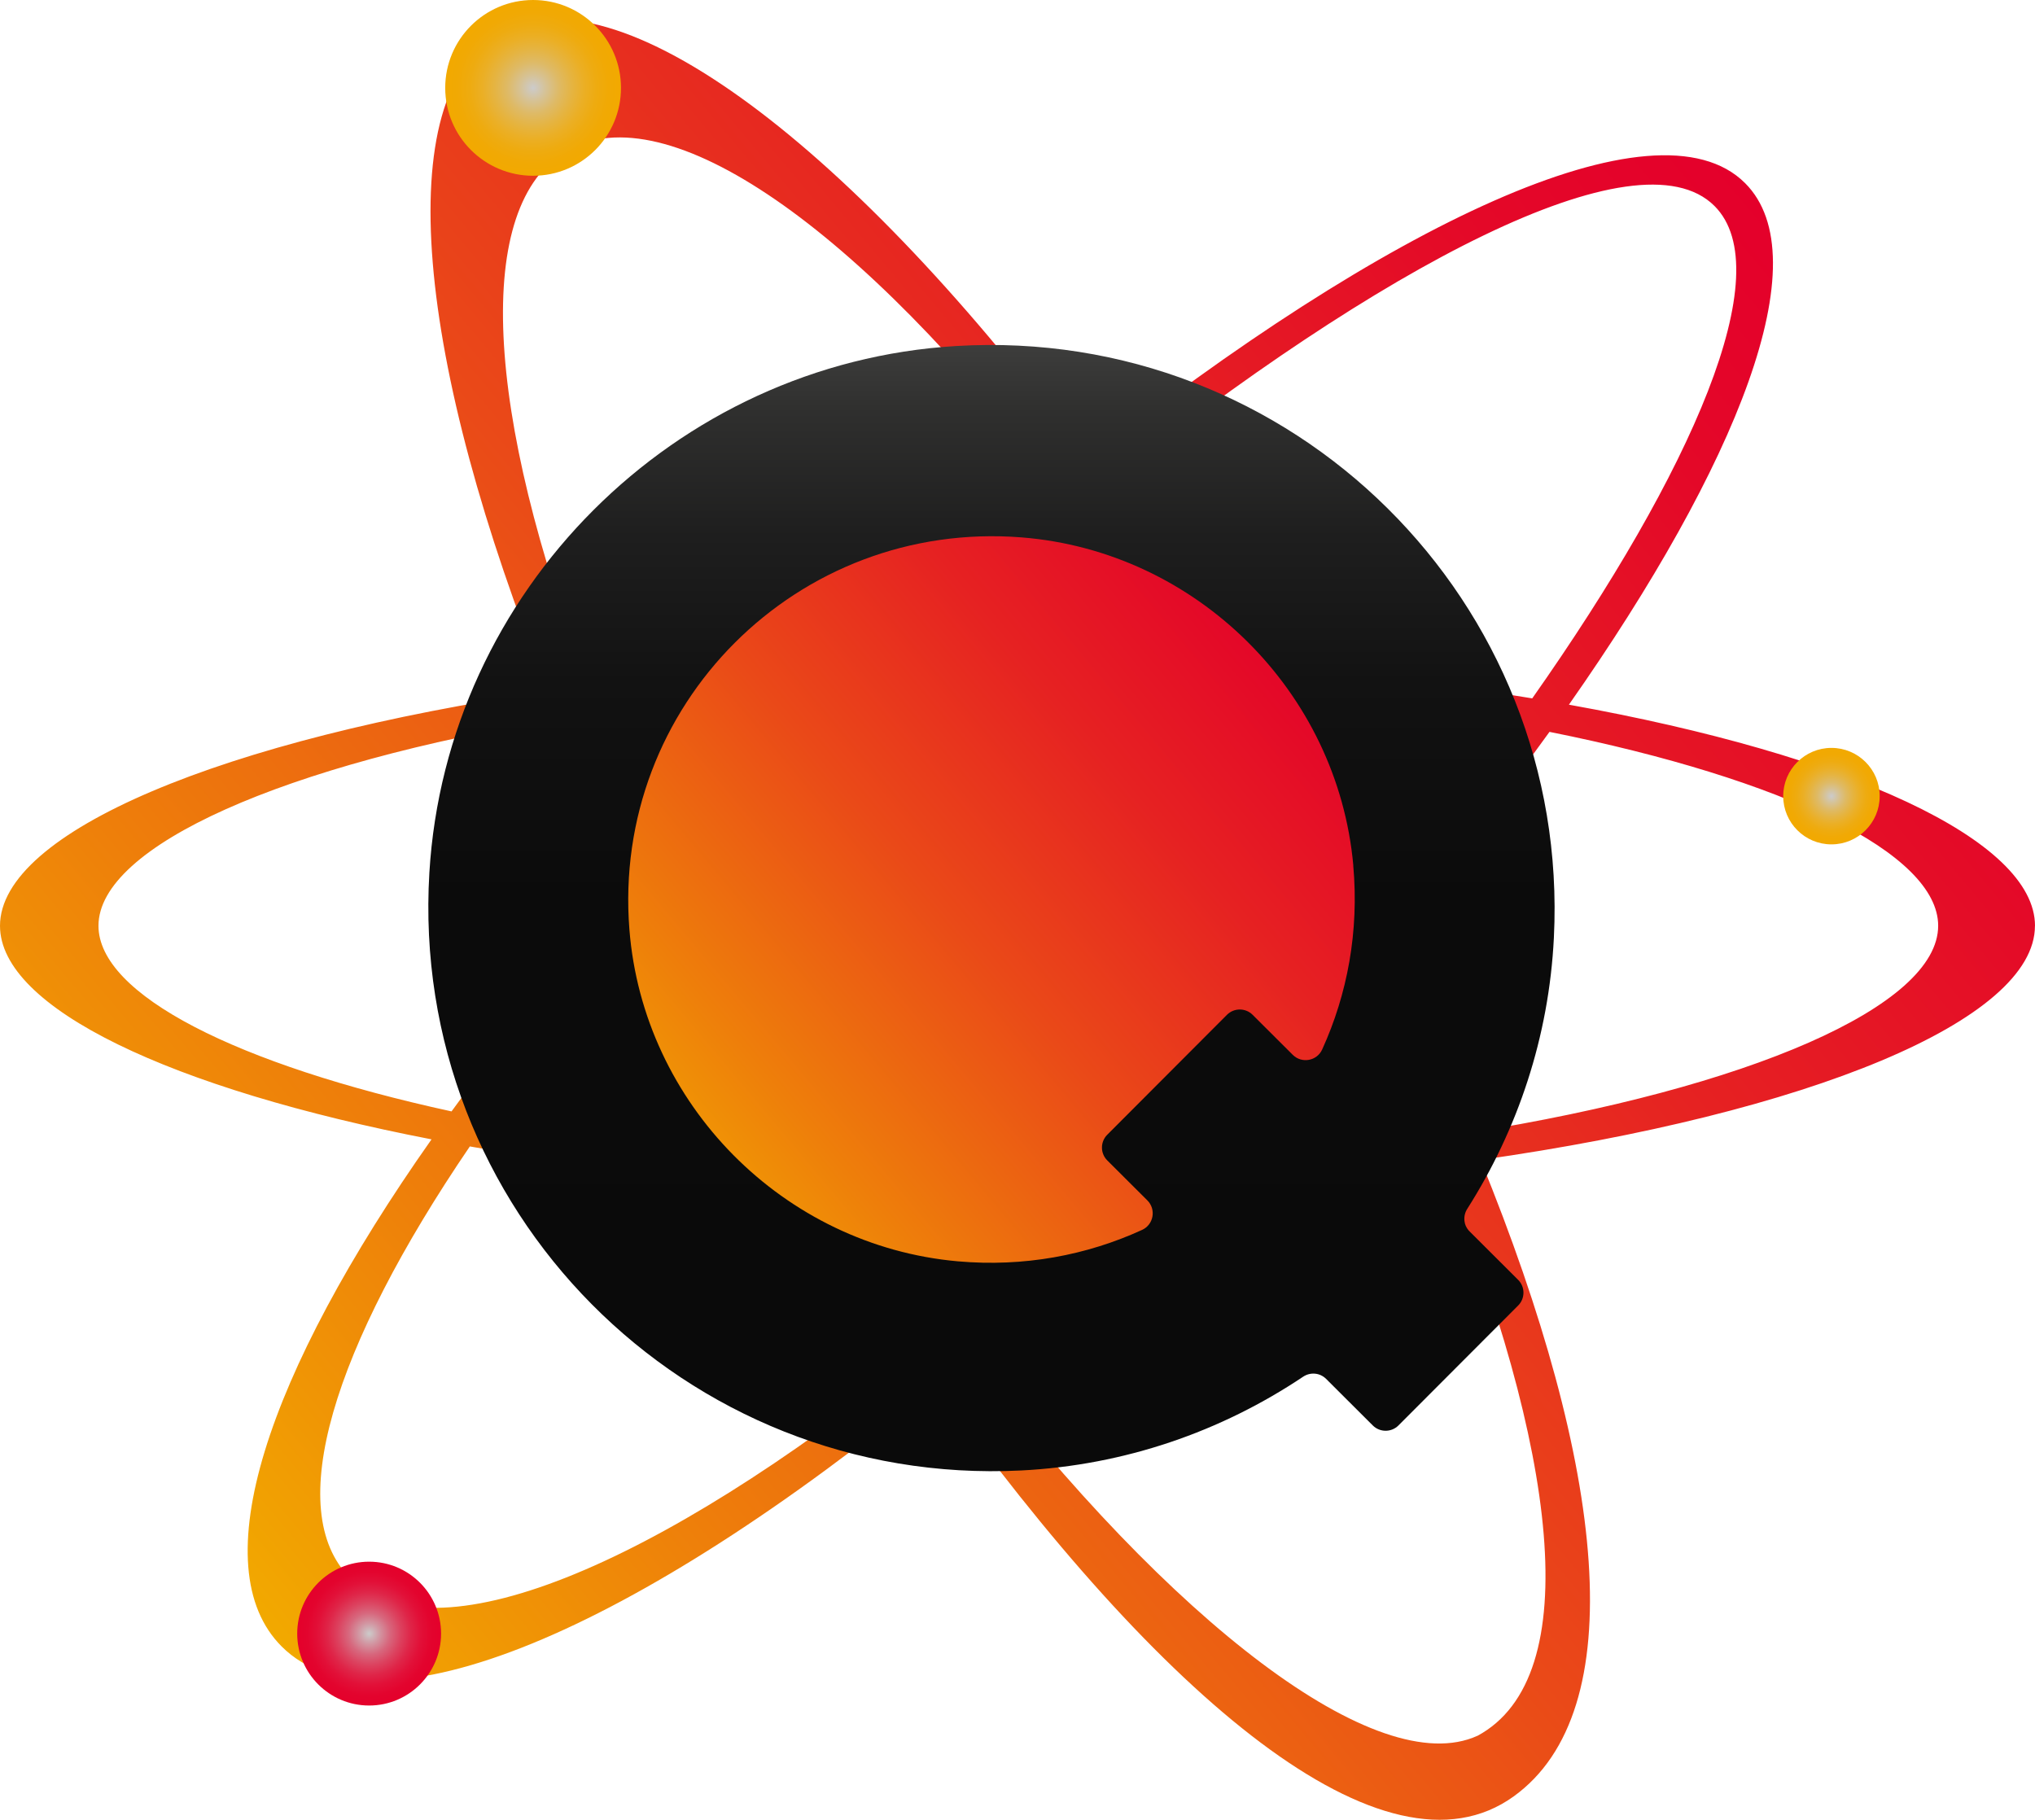
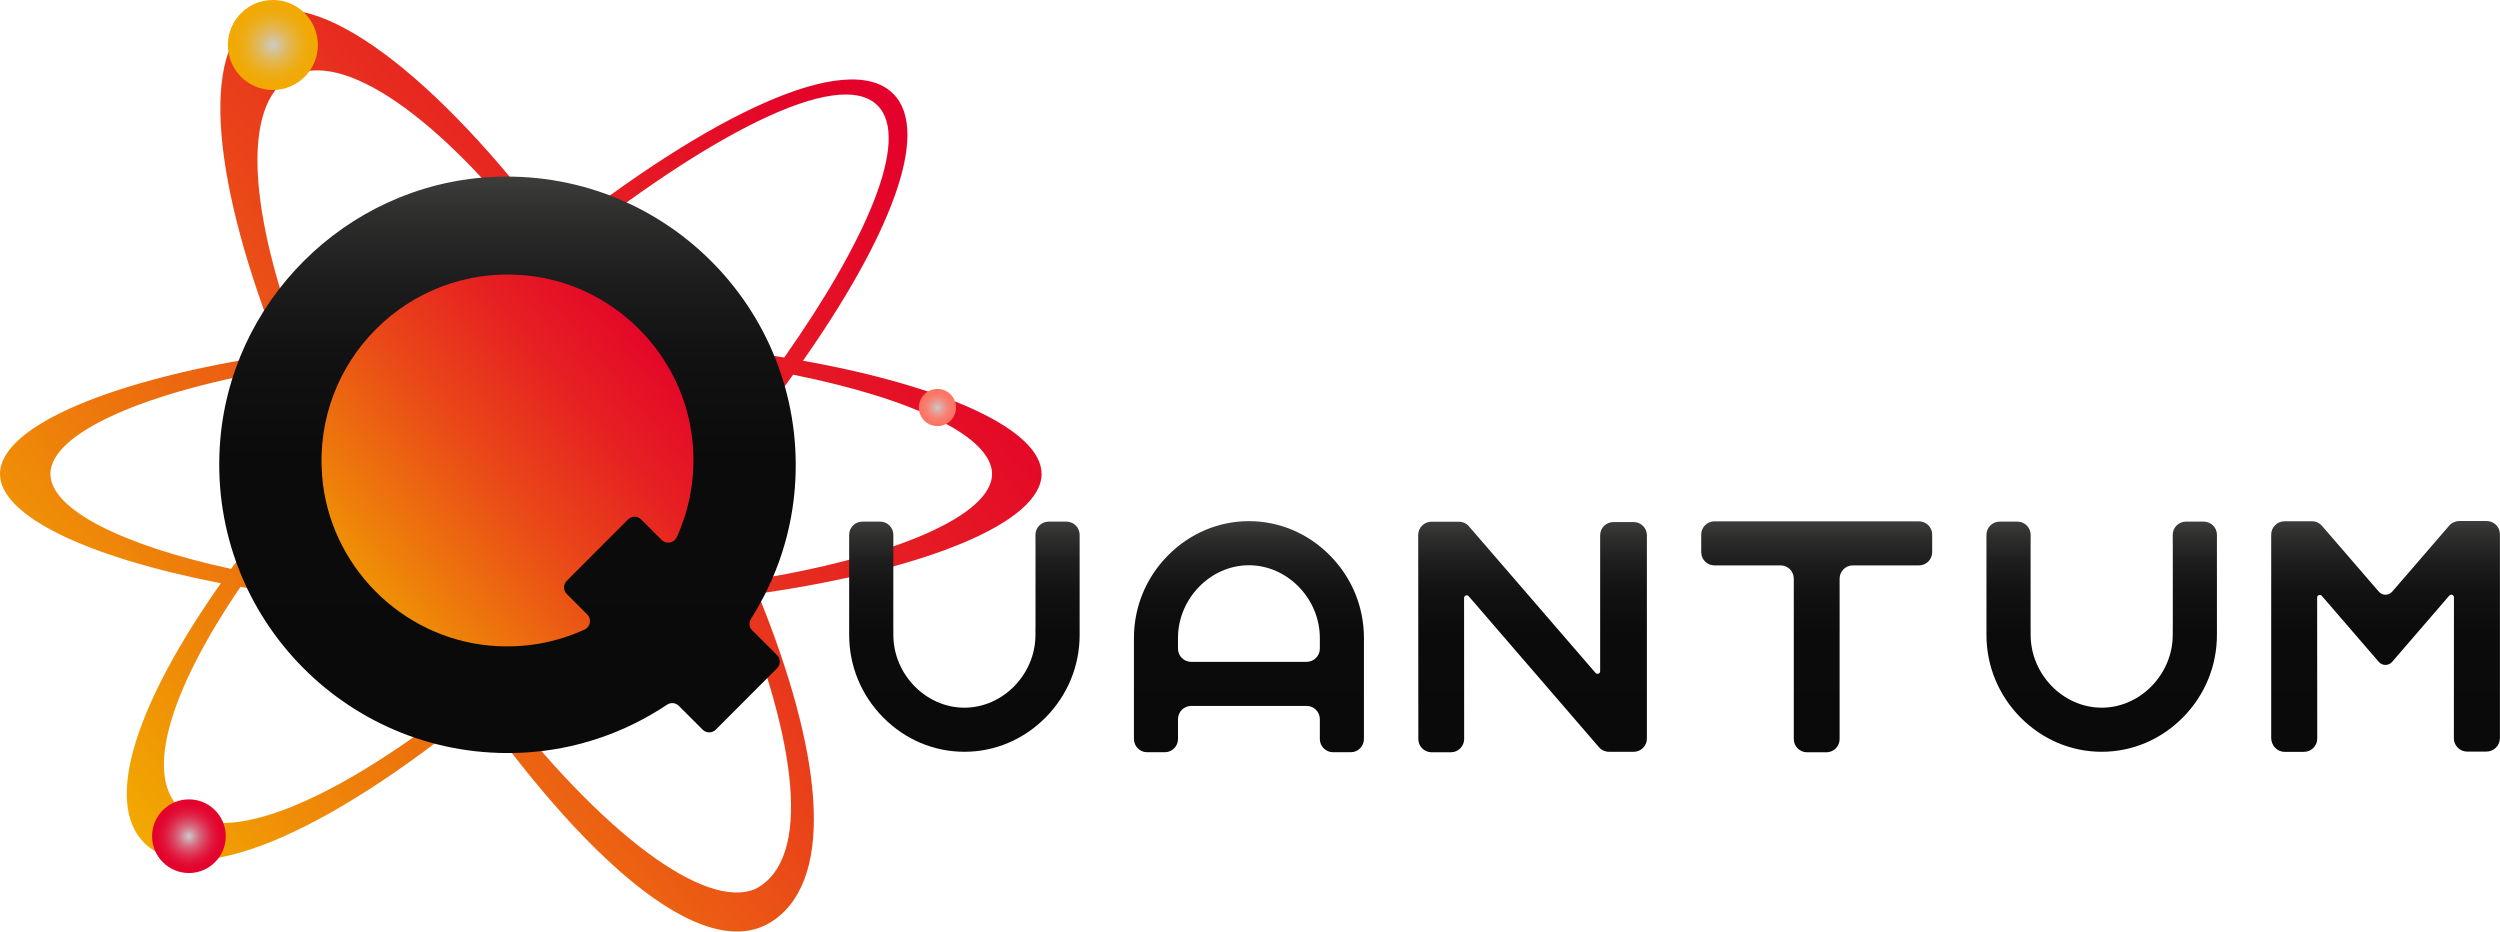
- <svg xmlns="http://www.w3.org/2000/svg" xmlns:xlink="http://www.w3.org/1999/xlink" id="Layer_2" data-name="Layer 2" viewBox="0 0 348.02 311.23">
+ <svg xmlns="http://www.w3.org/2000/svg" xmlns:xlink="http://www.w3.org/1999/xlink" id="Layer_2" data-name="Layer 2" viewBox="0 0 835.65 311.36">
  <defs>
    <style>
      .cls-1 {
        fill: url(#linear-gradient-2);
      }

      .cls-2 {
+         fill: url(#linear-gradient-6);
+       }
+ 
+       .cls-3 {
        fill: url(#radial-gradient);
      }

-       .cls-3 {
+       .cls-4 {
+         fill: url(#linear-gradient-5);
+       }
+ 
+       .cls-5 {
        fill: url(#radial-gradient-2);
      }

-       .cls-4 {
+       .cls-6 {
        fill: url(#radial-gradient-3);
      }

-       .cls-5 {
+       .cls-7 {
+         fill: url(#linear-gradient-7);
+       }
+ 
+       .cls-8 {
+         fill: url(#linear-gradient-9);
+       }
+ 
+       .cls-9 {
        fill: url(#linear-gradient-3);
      }

-       .cls-6 {
+       .cls-10 {
        fill: url(#linear-gradient);
      }
+ 
+       .cls-11 {
+         fill: url(#linear-gradient-4);
+       }
+ 
+       .cls-12 {
+         fill: url(#linear-gradient-8);
+       }
    </style>
-     <linearGradient id="linear-gradient" x1="37.65" y1="269.17" x2="307.84" y2="42.44" gradientUnits="userSpaceOnUse">
+     <linearGradient id="linear-gradient" x1="37.66" y1="269.28" x2="307.97" y2="42.46" gradientUnits="userSpaceOnUse">
      <stop offset="0" stop-color="#f2a900" />
      <stop offset=".19" stop-color="#ee7f0a" />
      <stop offset=".46" stop-color="#ea4918" />
      <stop offset=".7" stop-color="#e62122" />
      <stop offset=".89" stop-color="#e40828" />
      <stop offset="1" stop-color="#e4002b" />
    </linearGradient>
-     <radialGradient id="radial-gradient" cx="91.17" cy="15.03" fx="91.17" fy="15.03" r="15.03" gradientUnits="userSpaceOnUse">
+     <radialGradient id="radial-gradient" cx="91.21" cy="15.04" fx="91.21" fy="15.04" r="15.04" gradientUnits="userSpaceOnUse">
      <stop offset="0" stop-color="#ccc" />
      <stop offset="0" stop-color="#cccbcb" />
      <stop offset=".15" stop-color="#d6c295" />
      <stop offset=".29" stop-color="#deba67" />
      <stop offset=".44" stop-color="#e5b442" />
      <stop offset=".58" stop-color="#ebaf25" />
      <stop offset=".72" stop-color="#eeab10" />
      <stop offset=".86" stop-color="#f1a904" />
      <stop offset="1" stop-color="#f2a900" />
    </radialGradient>
-     <linearGradient id="linear-gradient-2" x1="109.62" y1="205.34" x2="230.12" y2="104.22" xlink:href="#linear-gradient" />
-     <linearGradient id="linear-gradient-3" x1="169.56" y1="251.61" x2="169.56" y2="59" gradientUnits="userSpaceOnUse">
+     <linearGradient id="linear-gradient-2" x1="109.66" y1="205.43" x2="230.22" y2="104.27" xlink:href="#linear-gradient" />
+     <linearGradient id="linear-gradient-3" x1="169.63" y1="251.72" x2="169.63" y2="59.02" gradientUnits="userSpaceOnUse">
      <stop offset="0" stop-color="#0a0a0a" />
      <stop offset=".51" stop-color="#0b0b0b" />
      <stop offset=".7" stop-color="#121212" />
      <stop offset=".83" stop-color="#1e1e1e" />
      <stop offset=".94" stop-color="#2f2f2e" />
      <stop offset="1" stop-color="#3d3d3c" />
    </linearGradient>
-     <radialGradient id="radial-gradient-2" cx="63.13" cy="279.39" fx="63.13" fy="279.39" r="12.3" gradientUnits="userSpaceOnUse">
+     <radialGradient id="radial-gradient-2" cx="63.15" cy="279.51" fx="63.15" fy="279.51" r="12.31" gradientUnits="userSpaceOnUse">
      <stop offset="0" stop-color="#ccc" />
      <stop offset="0" stop-color="#cccbcb" />
      <stop offset=".15" stop-color="#d295a1" />
      <stop offset=".29" stop-color="#d7677d" />
      <stop offset=".44" stop-color="#dc425f" />
      <stop offset=".58" stop-color="#df2548" />
      <stop offset=".72" stop-color="#e21038" />
      <stop offset=".86" stop-color="#e3042e" />
      <stop offset="1" stop-color="#e4002b" />
    </radialGradient>
-     <radialGradient id="radial-gradient-3" cx="313.21" cy="136.16" fx="313.21" fy="136.16" r="8.25" xlink:href="#radial-gradient" />
+     <radialGradient id="radial-gradient-3" cx="313.35" cy="136.22" fx="313.35" fy="136.22" r="6.21" gradientUnits="userSpaceOnUse">
+       <stop offset="0" stop-color="#ccc" />
+       <stop offset=".01" stop-color="#cdc9c9" />
+       <stop offset=".21" stop-color="#dfaaa4" />
+       <stop offset=".42" stop-color="#ed9287" />
+       <stop offset=".61" stop-color="#f78072" />
+       <stop offset=".81" stop-color="#fc7666" />
+       <stop offset="1" stop-color="#ff7362" />
+     </radialGradient>
+     <linearGradient id="linear-gradient-4" x1="417.47" y1="251.44" x2="417.47" y2="174.21" gradientUnits="userSpaceOnUse">
+       <stop offset="0" stop-color="#0a0a0a" />
+       <stop offset=".51" stop-color="#0b0b0b" />
+       <stop offset=".7" stop-color="#121212" />
+       <stop offset=".83" stop-color="#1e1e1e" />
+       <stop offset=".94" stop-color="#2f2f2e" />
+       <stop offset="1" stop-color="#3d3d3c" />
+     </linearGradient>
+     <linearGradient id="linear-gradient-5" x1="512.27" y1="251.45" x2="512.27" y2="174.39" xlink:href="#linear-gradient-4" />
+     <linearGradient id="linear-gradient-6" x1="607.25" y1="251.46" x2="607.25" y2="174.26" xlink:href="#linear-gradient-4" />
+     <linearGradient id="linear-gradient-7" x1="702.52" y1="251.29" x2="702.52" y2="174.35" xlink:href="#linear-gradient-4" />
+     <linearGradient id="linear-gradient-8" x1="322.36" y1="251.29" x2="322.36" y2="174.35" xlink:href="#linear-gradient-4" />
+     <linearGradient id="linear-gradient-9" x1="797.42" y1="251.29" x2="797.42" y2="174.16" xlink:href="#linear-gradient-4" />
  </defs>
  <g id="Layer_1-2" data-name="Layer 1">
-     <path class="cls-6" d="m348.02,158.34c0-14.65-31.75-29.21-79.71-37.82,28.85-41.14,42.97-76.37,30.13-89.2-15.21-15.21-61.85,7.42-112.54,47.58C146.15,25.22,105.39-5.88,85.34,5.7c-18.83,10.87-14.2,56.33,8.44,112.53C38.06,126.38,0,142.31,0,158.34c0,14.03,29.16,27.88,73.8,36.52-28.35,40.26-39.2,73.16-25.63,86.73,16.3,16.3,60.49-2.65,111.82-44.81,38.47,53.71,76.97,86.26,98.88,70.45,20.25-14.61,15.82-56.17-5.67-108.85,56.29-8.01,94.81-23.9,94.81-40.03Zm-54.81-123.11c11.16,11.16-3.81,45.32-31.17,84.21-16.05-2.63-33.74-4.61-52.55-5.73-6.71-10.79-13.58-21.02-20.49-30.58,46.73-37.27,91.07-61.05,104.21-47.9Zm-94.84,159.47c-1.53,1.53-3.06,3.04-4.59,4.54-6.48.24-13.07.36-19.77.36-10.87,0-21.48-.33-31.72-.94-3.77-5.93-7.48-12.05-11.11-18.33-5.63-9.76-10.76-19.36-15.38-28.72,6.04-6.67,12.47-13.43,19.25-20.21,4.73-4.73,9.57-9.41,14.46-14.02,7.98-.37,16.15-.57,24.49-.57,10.47,0,20.71.31,30.61.89,3.03,4.86,6.04,9.87,9.02,15.02,5.55,9.62,10.76,19.22,15.57,28.69-9.77,11.37-20.16,22.61-30.84,33.29Zm33.47-28.04c4.74,9.57,9.05,18.98,12.87,28.1-13.38,1.92-27.86,3.34-43.09,4.13.16-.16.31-.31.47-.46,10.42-10.42,20.4-21.09,29.75-31.77Zm-42.51,36.89c-9.16,8.77-18.22,16.86-27.05,24.19-5.78-7.75-11.53-16.01-17.16-24.68,9.4.45,19.05.69,28.9.69,5.16,0,10.27-.07,15.32-.19Zm-54.8-5.41c-18.53-1.39-35.72-3.72-50.93-6.72,7.83-11.07,17.11-22.75,27.69-34.75,4.46,8.79,9.28,17.7,14.44,26.65,2.9,5.03,5.84,9.97,8.79,14.82Zm-21.23-51.69c-4.04-8.45-7.64-16.68-10.8-24.62,12.13-1.79,25.19-3.16,38.9-4.01-3.37,3.23-6.73,6.52-10.06,9.85-6.29,6.29-12.31,12.57-18.04,18.78Zm40.94-33.45c9.77-9,19.75-17.66,29.68-25.76,6,8.06,12,16.77,17.94,26.08-9.07-.42-18.37-.65-27.85-.65-6.69,0-13.28.11-19.77.33Zm64.71,16.5c-2.21-3.82-4.44-7.59-6.7-11.29,16.73,1.23,32.41,3.23,46.54,5.8-7.63,10.57-16.11,21.44-25.19,32.24-4.54-8.77-9.44-17.7-14.66-26.75ZM96.92,25.78c17.16-9.91,50.06,13.12,83.82,57.26-11.48,9.31-23.12,19.48-34.6,30.28-15.98.74-31.22,2.1-45.43,3.97-17.82-46.59-19.85-82.23-3.79-91.5ZM16.84,158.34c0-13.63,31.7-27.69,78.84-35.45,3.87,9.3,8.22,18.87,13.03,28.6-11.94,13.27-22.5,26.25-31.49,38.59-36.76-8-60.38-19.98-60.38-31.75Zm43.03,111.54c-11.56-11.56-2.96-39.37,20.48-73.81,17.16,3.02,36.37,5.29,56.93,6.55,6.42,10.37,12.95,20.28,19.48,29.61-44.79,35.98-82.85,51.7-96.9,37.65Zm192.79,26.99c-17.03,7.74-52.24-19.21-87.08-64.76,10.33-8.73,20.91-18.37,31.58-28.82,17.42-.66,34.02-2.05,49.41-4.02,19.6,48.3,24.84,87.51,6.09,97.61Zm-1.37-103.12c-4.38-10.38-9.39-21.17-14.99-32.25,10.53-12.29,20.19-24.52,28.69-36.33,40.2,8.05,66.47,20.78,66.47,33.16,0,13.74-32.34,27.77-80.17,35.41Z" />
-     <circle class="cls-2" cx="91.17" cy="15.03" r="15.03" />
-     <circle class="cls-1" cx="169.87" cy="154.78" r="78.65" />
-     <path class="cls-5" d="m163.49,59.18c-48.15,2.89-87.17,41.92-90.06,90.07-3.45,57.59,43.73,105.12,101.2,102.24,17.73-.89,34.25-6.68,48.22-16.03,1.24-.83,2.87-.69,3.93.36l7.99,7.97c1.21,1.21,3.18,1.21,4.39,0l20.47-20.51c1.21-1.21,1.21-3.18,0-4.39l-8.3-8.28c-1.04-1.03-1.19-2.64-.4-3.87,8.63-13.57,13.97-29.41,14.81-46.36,2.87-57.47-44.66-104.66-102.25-101.2Zm67.94,88.85c1.01,11.29-1.01,22.01-5.32,31.47-.9,1.97-3.5,2.43-5.03.9l-6.86-6.84c-1.21-1.21-3.18-1.21-4.39,0l-20.47,20.51c-1.21,1.21-1.21,3.18,0,4.39l6.86,6.84c1.53,1.53,1.08,4.13-.89,5.04-9.47,4.34-20.21,6.38-31.52,5.38-29.83-2.65-53.81-26.89-56.17-56.74-3.04-38.34,28.75-70.11,67.09-67.07,29.82,2.37,54.04,26.32,56.71,56.11Z" />
-     <circle class="cls-3" cx="63.13" cy="279.39" r="12.3" />
-     <circle class="cls-4" cx="313.21" cy="136.16" r="8.25" />
+     <path class="cls-10" d="m348.16,158.41c0-14.65-31.76-29.22-79.75-37.84,28.86-41.16,42.99-76.4,30.14-89.24-15.22-15.22-61.88,7.43-112.59,47.6C146.21,25.23,105.44-5.88,85.37,5.71c-18.83,10.87-14.21,56.36,8.44,112.58C38.07,126.43,0,142.37,0,158.41c0,14.04,29.17,27.9,73.83,36.54-28.36,40.28-39.22,73.19-25.64,86.76,16.31,16.31,60.51-2.65,111.87-44.83,38.48,53.73,77,86.29,98.93,70.48,20.26-14.62,15.83-56.19-5.67-108.9,56.31-8.01,94.85-23.91,94.85-40.05Zm-54.83-123.16c11.17,11.17-3.81,45.34-31.19,84.25-16.06-2.64-33.75-4.62-52.57-5.74-6.71-10.8-13.58-21.03-20.5-30.59,46.75-37.28,91.11-61.07,104.26-47.92Zm-94.88,159.53c-1.53,1.53-3.06,3.04-4.59,4.54-6.48.24-13.08.36-19.78.36-10.87,0-21.48-.33-31.73-.94-3.77-5.94-7.48-12.05-11.11-18.34-5.64-9.76-10.77-19.37-15.38-28.73,6.04-6.67,12.47-13.43,19.26-20.22,4.73-4.73,9.57-9.42,14.47-14.02,7.98-.37,16.16-.57,24.5-.57,10.48,0,20.72.31,30.62.89,3.03,4.86,6.04,9.87,9.02,15.03,5.56,9.62,10.77,19.23,15.58,28.7-9.78,11.38-20.17,22.62-30.85,33.3Zm33.48-28.05c4.74,9.58,9.06,18.99,12.88,28.11-13.39,1.92-27.87,3.34-43.1,4.13.16-.16.31-.31.47-.46,10.43-10.43,20.41-21.1,29.76-31.78Zm-42.53,36.9c-9.17,8.78-18.23,16.87-27.06,24.2-5.78-7.76-11.53-16.01-17.17-24.69,9.4.45,19.06.69,28.91.69,5.17,0,10.28-.07,15.33-.19Zm-54.83-5.41c-18.54-1.4-35.74-3.73-50.95-6.73,7.83-11.07,17.12-22.76,27.71-34.77,4.46,8.79,9.28,17.7,14.45,26.66,2.9,5.03,5.84,9.98,8.8,14.83Zm-21.24-51.71c-4.04-8.46-7.64-16.69-10.81-24.63,12.14-1.79,25.2-3.16,38.92-4.02-3.38,3.24-6.73,6.52-10.07,9.85-6.3,6.3-12.32,12.57-18.04,18.79Zm40.95-33.47c9.78-9.01,19.76-17.67,29.69-25.77,6,8.06,12.01,16.78,17.95,26.09-9.07-.42-18.37-.65-27.86-.65-6.69,0-13.29.11-19.78.33Zm64.74,16.51c-2.21-3.83-4.44-7.59-6.7-11.3,16.74,1.23,32.42,3.23,46.56,5.8-7.63,10.58-16.12,21.45-25.2,32.26-4.54-8.77-9.44-17.71-14.66-26.76ZM96.96,25.79c17.16-9.91,50.08,13.13,83.86,57.28-11.49,9.32-23.13,19.49-34.61,30.29-15.98.74-31.23,2.1-45.45,3.97-17.83-46.61-19.86-82.27-3.79-91.54ZM16.85,158.41c0-13.63,31.71-27.7,78.87-35.47,3.87,9.3,8.22,18.88,13.03,28.61-11.95,13.28-22.51,26.26-31.5,38.61-36.78-8-60.4-19.99-60.4-31.76Zm43.05,111.59c-11.56-11.56-2.96-39.38,20.49-73.84,17.17,3.03,36.39,5.29,56.96,6.55,6.43,10.38,12.95,20.29,19.49,29.62-44.81,36-82.88,51.72-96.94,37.67Zm192.87,27.01c-17.04,7.74-52.26-19.22-87.12-64.79,10.33-8.74,20.92-18.38,31.59-28.83,17.42-.66,34.03-2.05,49.43-4.03,19.61,48.32,24.85,87.55,6.09,97.65Zm-1.37-103.16c-4.38-10.39-9.4-21.18-15-32.26,10.54-12.29,20.2-24.53,28.71-36.34,40.22,8.05,66.5,20.79,66.5,33.18,0,13.74-32.35,27.79-80.2,35.43Z" />
+     <circle class="cls-3" cx="91.21" cy="15.04" r="15.04" />
+     <circle class="cls-1" cx="169.94" cy="154.85" r="78.69" />
+     <path class="cls-9" d="m163.56,59.2c-48.17,2.89-87.21,41.94-90.1,90.11-3.46,57.61,43.75,105.16,101.25,102.28,17.74-.89,34.26-6.69,48.24-16.03,1.24-.83,2.87-.69,3.93.36l7.99,7.98c1.21,1.21,3.18,1.21,4.39,0l20.48-20.52c1.21-1.21,1.21-3.18,0-4.39l-8.3-8.29c-1.04-1.03-1.19-2.64-.4-3.88,8.63-13.58,13.97-29.42,14.82-46.37,2.88-57.5-44.68-104.7-102.29-101.24Zm67.97,88.89c1.01,11.29-1.01,22.02-5.32,31.49-.9,1.97-3.5,2.43-5.04.9l-6.86-6.85c-1.21-1.21-3.18-1.21-4.39,0l-20.48,20.52c-1.21,1.21-1.21,3.18,0,4.39l6.86,6.85c1.53,1.53,1.08,4.14-.89,5.04-9.48,4.34-20.22,6.39-31.54,5.38-29.84-2.66-53.83-26.9-56.2-56.76-3.04-38.35,28.76-70.14,67.12-67.09,29.84,2.37,54.06,26.33,56.74,56.14Z" />
+     <circle class="cls-5" cx="63.15" cy="279.51" r="12.31" />
+     <circle class="cls-6" cx="313.35" cy="136.22" r="6.21" />
+     <g>
+       <path class="cls-11" d="m451.48,251.44h-5.89c-2.44,0-4.42-1.98-4.42-4.42v-6.64c0-2.44-1.98-4.42-4.42-4.42h-38.57c-2.44,0-4.42,1.98-4.42,4.42v6.64c0,2.44-1.98,4.42-4.42,4.42h-5.89c-2.44,0-4.42-1.98-4.42-4.42v-33.75c0-10.38,4.03-20.18,11.35-27.59,7.31-7.4,16.93-11.48,27.09-11.48s19.79,4.08,27.09,11.48c7.32,7.41,11.35,17.21,11.35,27.59v33.75c0,2.44-1.98,4.42-4.42,4.42Zm-53.3-30.21h38.57c2.44,0,4.42-1.98,4.42-4.42v-3.54c0-13.19-10.86-24.33-23.71-24.33s-23.71,11.14-23.71,24.33v3.54c0,2.44,1.98,4.42,4.42,4.42Z" />
+       <path class="cls-4" d="m537.83,251.3h8.24c2.44,0,4.42-1.98,4.42-4.42v-67.96c0-2.44-1.98-4.42-4.42-4.42h-6.78c-2.44,0-4.42,1.98-4.42,4.42v45.43c0,.82-1.02,1.2-1.55.58l-42.32-49.01c-.84-.97-2.06-1.53-3.35-1.53h-9.18c-2.44,0-4.42,1.98-4.42,4.42l.04,68.22c0,2.44,1.98,4.42,4.42,4.42h6.48c2.44,0,4.42-1.99,4.42-4.43l-.03-47.14c0-.82,1.02-1.2,1.55-.58l43.54,50.46c.84.97,2.06,1.53,3.35,1.53Z" />
+       <path class="cls-2" d="m645.85,178.68c0-2.44-1.98-4.42-4.42-4.42h-68.36c-2.44,0-4.42,1.98-4.42,4.42v5.89c0,2.44,1.98,4.42,4.42,4.42h22.1c2.44,0,4.42,1.98,4.42,4.42v53.63c0,2.44,1.98,4.42,4.42,4.42h6.48c2.44,0,4.42-1.98,4.42-4.42v-53.63c0-2.44,1.98-4.42,4.42-4.42h22.1c2.44,0,4.42-1.98,4.42-4.42v-5.89Z" />
+       <path class="cls-7" d="m736.6,174.35h-5.91c-2.45,0-4.43,1.98-4.43,4.42v2.85h.02v28.29h-.02v2.31c0,13.19-10.88,24.33-23.75,24.33s-23.75-11.14-23.75-24.33v-2.31h-.01v-28.29h.01v-2.85c0-2.44-1.98-4.42-4.43-4.42h-5.91c-2.45,0-4.43,1.98-4.43,4.42v33.45c0,10.38,4.04,20.18,11.37,27.59,7.32,7.4,16.96,11.48,27.15,11.48s19.83-4.08,27.15-11.48c7.33-7.41,11.37-17.21,11.37-27.59v-33.45c0-2.44-1.98-4.42-4.43-4.42Z" />
+       <path class="cls-12" d="m356.45,174.35h-5.91c-2.45,0-4.43,1.98-4.43,4.42v2.85h.02v28.29h-.02v2.31c0,13.19-10.88,24.33-23.75,24.33s-23.75-11.14-23.75-24.33v-2.31h-.01v-28.29h.01v-2.85c0-2.44-1.98-4.42-4.43-4.42h-5.91c-2.45,0-4.43,1.98-4.43,4.42v33.45c0,10.38,4.04,20.18,11.37,27.59,7.32,7.4,16.96,11.48,27.15,11.48s19.83-4.08,27.15-11.48c7.33-7.41,11.37-17.21,11.37-27.59v-33.45c0-2.44-1.98-4.42-4.43-4.42Z" />
+       <path class="cls-8" d="m835.58,177.98c-.29-2.16-2.14-3.82-4.38-3.82h-9.18c-1.28,0-2.5.56-3.34,1.53l-19.07,22.08c-1.18,1.36-3.28,1.36-4.46,0l-19-22c-.84-.97-2.06-1.53-3.35-1.53h-9.18c-2.46,0-4.45,2.02-4.45,4.46v67.96c0,2.45,1.91,4.67,4.49,4.65h6.48c2.38.01,4.43-1.97,4.42-4.43l-.03-47.14c-.01-.79,1.01-1.21,1.55-.58l19.05,22.08c1.18,1.36,3.29,1.36,4.46,0l19.12-22.16c.55-.63,1.56-.22,1.55.58l-.03,47.14c-.01,2.45,2.03,4.44,4.42,4.42h6.48c2.48,0,4.48-2.03,4.49-4.49v-67.96c0-.27-.02-.53-.07-.79Z" />
+     </g>
  </g>
</svg>
